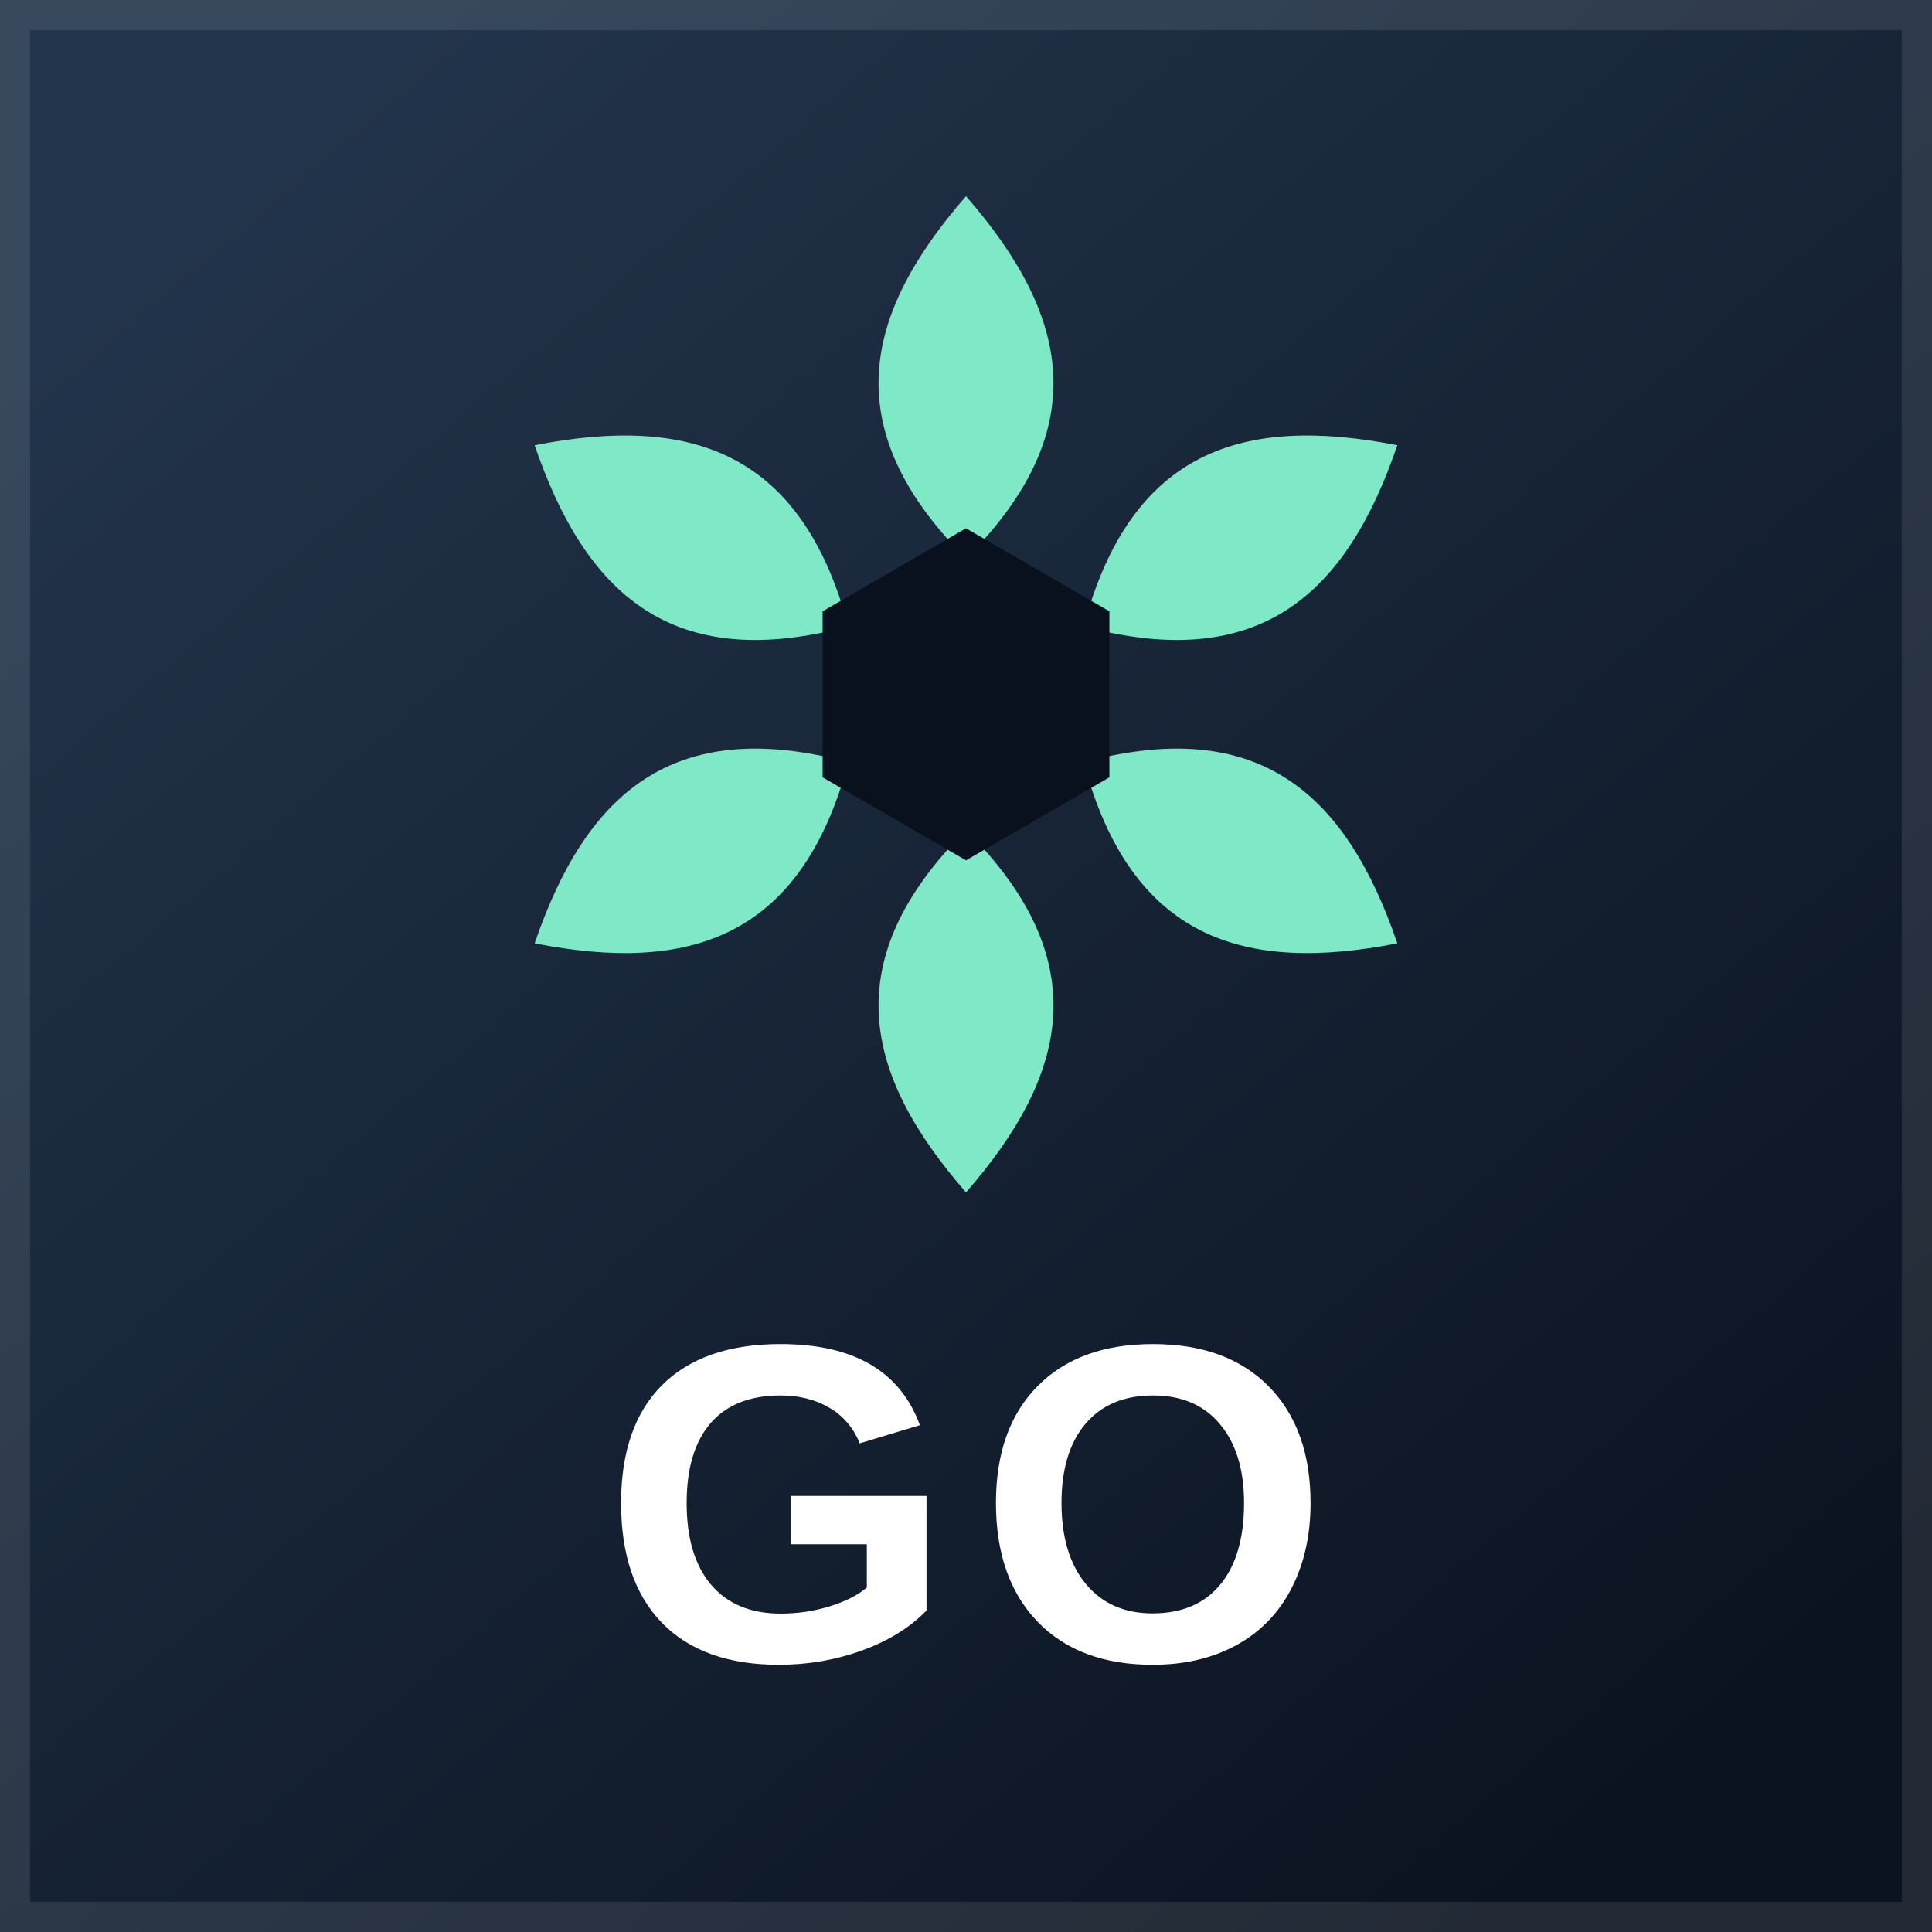
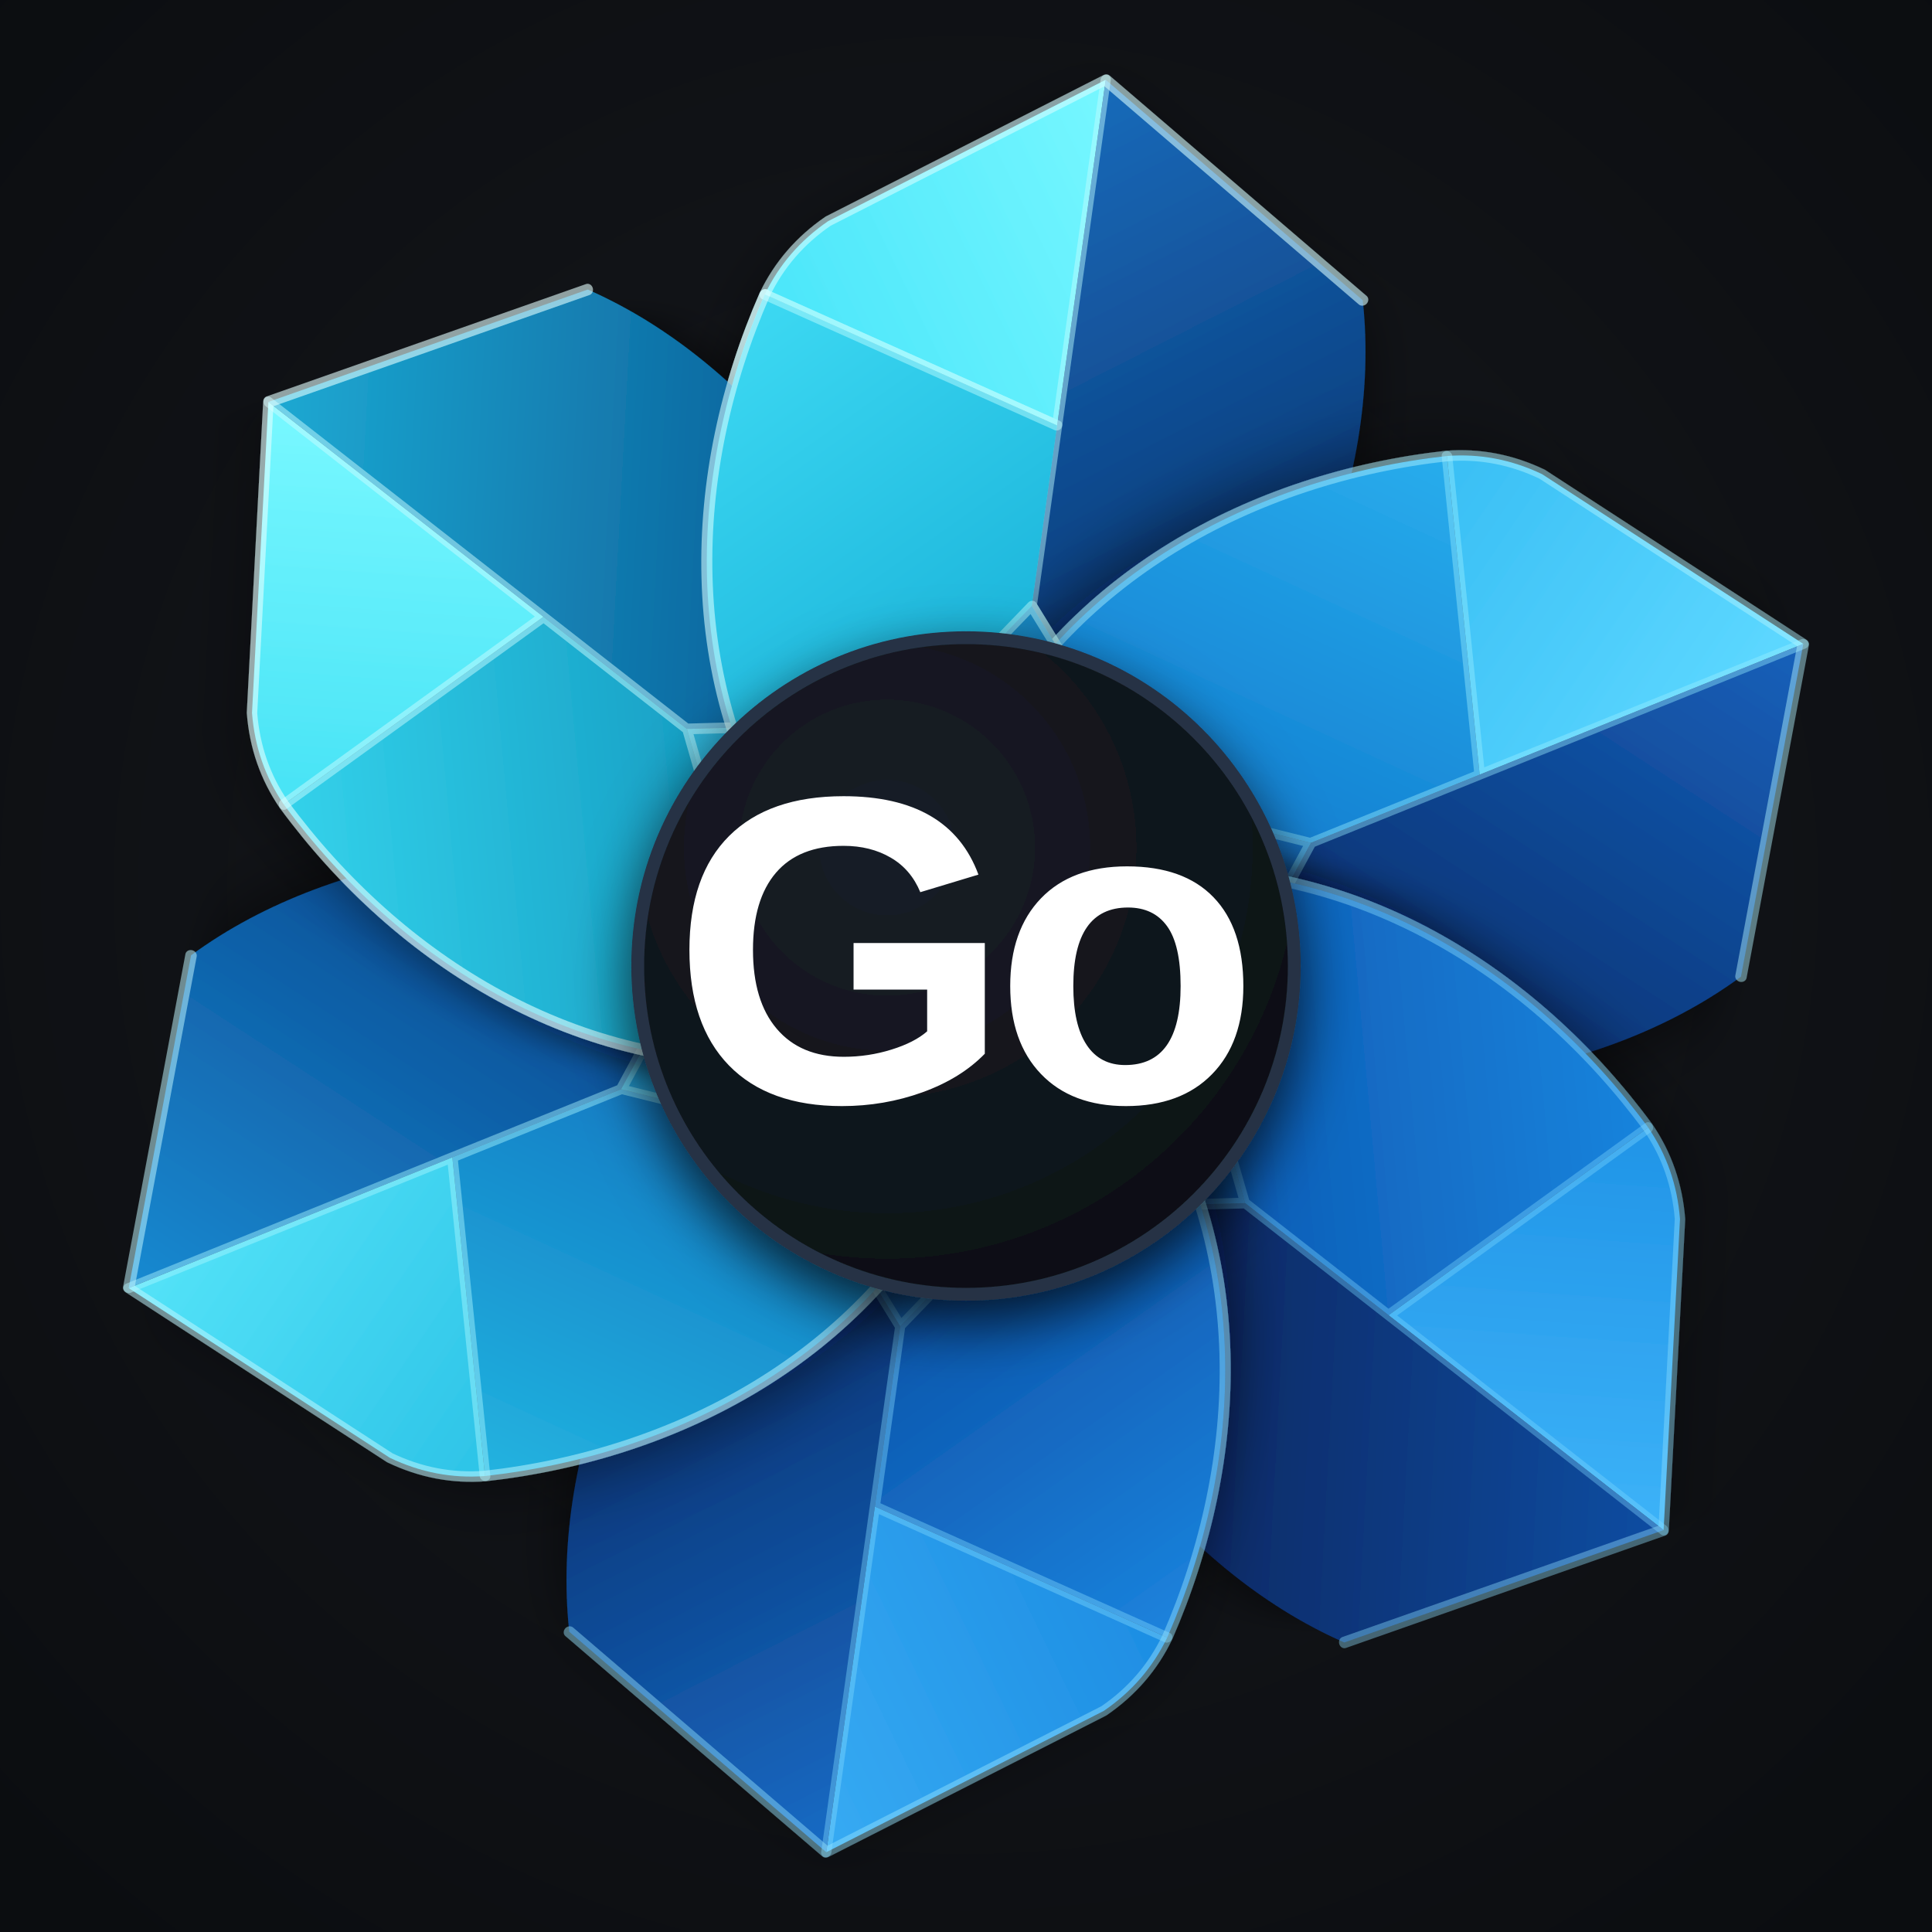
- <svg xmlns="http://www.w3.org/2000/svg" width="128" height="128" viewBox="0 0 128 128">
+ <svg xmlns="http://www.w3.org/2000/svg" width="256" height="256" viewBox="0 0 256 256">
  <defs>
-     <linearGradient id="background" x1="18" y1="10" x2="110" y2="118" gradientUnits="userSpaceOnUse">
-       <stop offset="0" stop-color="#22344b" />
-       <stop offset="1" stop-color="#0b1320" />
+     <radialGradient id="bg" cx="50%" cy="46%" r="70%">
+       <stop offset="0%" stop-color="#17191e" />
+       <stop offset="100%" stop-color="#0b0d10" />
+     </radialGradient>
+     <filter id="bladeShadow" x="-25%" y="-25%" width="150%" height="150%">
+       <feDropShadow dx="0" dy="4" stdDeviation="4.5" flood-color="#000511" flood-opacity="0.62" />
+     </filter>
+     <filter id="discShadow" x="-25%" y="-25%" width="150%" height="150%">
+       <feDropShadow dx="0" dy="3" stdDeviation="4" flood-color="#000000" flood-opacity="0.78" />
+     </filter>
+     <linearGradient id="b0_f1" x1="-38" y1="-92" x2="0" y2="-116" gradientUnits="userSpaceOnUse">
+       <stop offset="0%" stop-color="#4ee7fa" />
+       <stop offset="100%" stop-color="#74f6ff" />
    </linearGradient>
-     <linearGradient id="blossom" x1="42" y1="18" x2="88" y2="72" gradientUnits="userSpaceOnUse">
-       <stop offset="0" stop-color="#7ee8c7" />
-       <stop offset=".55" stop-color="#e9f5ff" />
-       <stop offset="1" stop-color="#f4a259" />
+     <linearGradient id="b0_f2" x1="-42" y1="-84" x2="-4" y2="-38" gradientUnits="userSpaceOnUse">
+       <stop offset="0%" stop-color="#3cd8f2" />
+       <stop offset="100%" stop-color="#1cb5db" />
    </linearGradient>
+     <linearGradient id="b0_f3" x1="0" y1="-114" x2="34" y2="-56" gradientUnits="userSpaceOnUse">
+       <stop offset="0%" stop-color="#1769b8" />
+       <stop offset="100%" stop-color="#0c3c7c" />
+     </linearGradient>
+     <linearGradient id="b0_f4" x1="-30" y1="-44" x2="18" y2="-26" gradientUnits="userSpaceOnUse">
+       <stop offset="0%" stop-color="#26c3e6" />
+       <stop offset="100%" stop-color="#0e5aa6" />
+     </linearGradient>
+     <linearGradient id="b1_f1" x1="-38" y1="-92" x2="0" y2="-116" gradientUnits="userSpaceOnUse">
+       <stop offset="0%" stop-color="#3bc0f5" />
+       <stop offset="100%" stop-color="#5cd7ff" />
+     </linearGradient>
+     <linearGradient id="b1_f2" x1="-42" y1="-84" x2="-4" y2="-38" gradientUnits="userSpaceOnUse">
+       <stop offset="0%" stop-color="#28acec" />
+       <stop offset="100%" stop-color="#137fd1" />
+     </linearGradient>
+     <linearGradient id="b1_f3" x1="0" y1="-114" x2="34" y2="-56" gradientUnits="userSpaceOnUse">
+       <stop offset="0%" stop-color="#165fb8" />
+       <stop offset="100%" stop-color="#093375" />
+     </linearGradient>
+     <linearGradient id="b1_f4" x1="-30" y1="-44" x2="18" y2="-26" gradientUnits="userSpaceOnUse">
+       <stop offset="0%" stop-color="#1f98e2" />
+       <stop offset="100%" stop-color="#0c4d9e" />
+     </linearGradient>
+     <linearGradient id="b2_f1" x1="-38" y1="-92" x2="0" y2="-116" gradientUnits="userSpaceOnUse">
+       <stop offset="0%" stop-color="#2296e8" />
+       <stop offset="100%" stop-color="#3bb1f7" />
+     </linearGradient>
+     <linearGradient id="b2_f2" x1="-42" y1="-84" x2="-4" y2="-38" gradientUnits="userSpaceOnUse">
+       <stop offset="0%" stop-color="#1983dc" />
+       <stop offset="100%" stop-color="#0d5cb5" />
+     </linearGradient>
+     <linearGradient id="b2_f3" x1="0" y1="-114" x2="34" y2="-56" gradientUnits="userSpaceOnUse">
+       <stop offset="0%" stop-color="#114ca0" />
+       <stop offset="100%" stop-color="#072761" />
+     </linearGradient>
+     <linearGradient id="b2_f4" x1="-30" y1="-44" x2="18" y2="-26" gradientUnits="userSpaceOnUse">
+       <stop offset="0%" stop-color="#197cd4" />
+       <stop offset="100%" stop-color="#093d89" />
+     </linearGradient>
+     <linearGradient id="b3_f1" x1="-38" y1="-92" x2="0" y2="-116" gradientUnits="userSpaceOnUse">
+       <stop offset="0%" stop-color="#1f8fe4" />
+       <stop offset="100%" stop-color="#35a9f2" />
+     </linearGradient>
+     <linearGradient id="b3_f2" x1="-42" y1="-84" x2="-4" y2="-38" gradientUnits="userSpaceOnUse">
+       <stop offset="0%" stop-color="#1b82dc" />
+       <stop offset="100%" stop-color="#0c54aa" />
+     </linearGradient>
+     <linearGradient id="b3_f3" x1="0" y1="-114" x2="34" y2="-56" gradientUnits="userSpaceOnUse">
+       <stop offset="0%" stop-color="#1769c2" />
+       <stop offset="100%" stop-color="#093476" />
+     </linearGradient>
+     <linearGradient id="b3_f4" x1="-30" y1="-44" x2="18" y2="-26" gradientUnits="userSpaceOnUse">
+       <stop offset="0%" stop-color="#2593ea" />
+       <stop offset="100%" stop-color="#0d4fa3" />
+     </linearGradient>
+     <linearGradient id="b4_f1" x1="-38" y1="-92" x2="0" y2="-116" gradientUnits="userSpaceOnUse">
+       <stop offset="0%" stop-color="#2fc5e8" />
+       <stop offset="100%" stop-color="#52e1f7" />
+     </linearGradient>
+     <linearGradient id="b4_f2" x1="-42" y1="-84" x2="-4" y2="-38" gradientUnits="userSpaceOnUse">
+       <stop offset="0%" stop-color="#22b2df" />
+       <stop offset="100%" stop-color="#127bc4" />
+     </linearGradient>
+     <linearGradient id="b4_f3" x1="0" y1="-114" x2="34" y2="-56" gradientUnits="userSpaceOnUse">
+       <stop offset="0%" stop-color="#1988cf" />
+       <stop offset="100%" stop-color="#0b4e96" />
+     </linearGradient>
+     <linearGradient id="b4_f4" x1="-30" y1="-44" x2="18" y2="-26" gradientUnits="userSpaceOnUse">
+       <stop offset="0%" stop-color="#3ad4f0" />
+       <stop offset="100%" stop-color="#1473bf" />
+     </linearGradient>
+     <linearGradient id="b5_f1" x1="-38" y1="-92" x2="0" y2="-116" gradientUnits="userSpaceOnUse">
+       <stop offset="0%" stop-color="#4ae4f6" />
+       <stop offset="100%" stop-color="#76f7ff" />
+     </linearGradient>
+     <linearGradient id="b5_f2" x1="-42" y1="-84" x2="-4" y2="-38" gradientUnits="userSpaceOnUse">
+       <stop offset="0%" stop-color="#33d1ea" />
+       <stop offset="100%" stop-color="#169ec4" />
+     </linearGradient>
+     <linearGradient id="b5_f3" x1="0" y1="-114" x2="34" y2="-56" gradientUnits="userSpaceOnUse">
+       <stop offset="0%" stop-color="#1ca7d1" />
+       <stop offset="100%" stop-color="#0d659e" />
+     </linearGradient>
+     <linearGradient id="b5_f4" x1="-30" y1="-44" x2="18" y2="-26" gradientUnits="userSpaceOnUse">
+       <stop offset="0%" stop-color="#4fe4f7" />
+       <stop offset="100%" stop-color="#168ec0" />
+     </linearGradient>
+     <radialGradient id="centerDisc" cx="38%" cy="32%" r="70%">
+       <stop offset="0%" stop-color="#181e27" />
+       <stop offset="100%" stop-color="#0c1016" />
+     </radialGradient>
  </defs>
-   <rect width="128" height="128" fill="url(#background)" />
-   <g transform="translate(64 46)" fill="url(#blossom)">
-     <path id="codexPetal" d="M0-33c6.8 7.8 8.6 15.4 0 24-8.6-8.6-6.8-16.2 0-24Z" />
-     <use href="#codexPetal" transform="rotate(60)" />
-     <use href="#codexPetal" transform="rotate(120)" />
-     <use href="#codexPetal" transform="rotate(180)" />
-     <use href="#codexPetal" transform="rotate(240)" />
-     <use href="#codexPetal" transform="rotate(300)" />
-     <path d="M0-11 9.5-5.5 9.5 5.5 0 11-9.5 5.5-9.5-5.5Z" fill="#08111d" />
+   <rect width="256" height="256" fill="url(#bg)" />
+   <g transform="translate(128 128)" stroke-linejoin="round" stroke-linecap="round">
+     <g transform="rotate(2) skewX(-6)" filter="url(#bladeShadow)">
+       <path d="M 2 -118 L -32 -98 Q -37 -94 -39 -88 L 2 -72 Z" fill="url(#b0_f1)" />
+       <path d="M -39 -88 C -46 -64 -43 -36 -25 -14 L 2 -48 L 2 -72 Z" fill="url(#b0_f2)" />
+       <path d="M 2 -118 L 40 -90 C 46 -66 38 -38 22 -22 L 2 -48 L 2 -72 Z" fill="url(#b0_f3)" />
+       <path d="M -25 -14 L 2 -48 L 22 -22 L -6 -10 C -15 -10 -21 -11 -25 -14 Z" fill="url(#b0_f4)" />
+       <path d="M 2 -118 L 2 -48 M -39 -88 L 2 -72 M -25 -14 L 2 -48 L 22 -22" fill="none" stroke="#befcff" stroke-opacity="0.48" stroke-width="1.35" />
+       <path d="M -25 -14 C -43 -36 -46 -64 -39 -88 Q -37 -94 -32 -98 L 2 -118 L 40 -90" fill="none" stroke="#d8feff" stroke-opacity="0.58" stroke-width="1.45" />
+     </g>
+     <g transform="rotate(62) skewX(-6)" filter="url(#bladeShadow)">
+       <path d="M 2 -118 L -32 -98 Q -37 -94 -39 -88 L 2 -72 Z" fill="url(#b1_f1)" />
+       <path d="M -39 -88 C -46 -64 -43 -36 -25 -14 L 2 -48 L 2 -72 Z" fill="url(#b1_f2)" />
+       <path d="M 2 -118 L 40 -90 C 46 -66 38 -38 22 -22 L 2 -48 L 2 -72 Z" fill="url(#b1_f3)" />
+       <path d="M -25 -14 L 2 -48 L 22 -22 L -6 -10 C -15 -10 -21 -11 -25 -14 Z" fill="url(#b1_f4)" />
+       <path d="M 2 -118 L 2 -48 M -39 -88 L 2 -72 M -25 -14 L 2 -48 L 22 -22" fill="none" stroke="#99eeff" stroke-opacity="0.42" stroke-width="1.35" />
+       <path d="M -25 -14 C -43 -36 -46 -64 -39 -88 Q -37 -94 -32 -98 L 2 -118 L 40 -90" fill="none" stroke="#b2f3ff" stroke-opacity="0.46" stroke-width="1.45" />
+     </g>
+     <g transform="rotate(122) skewX(-6)" filter="url(#bladeShadow)">
+       <path d="M 2 -118 L -32 -98 Q -37 -94 -39 -88 L 2 -72 Z" fill="url(#b2_f1)" />
+       <path d="M -39 -88 C -46 -64 -43 -36 -25 -14 L 2 -48 L 2 -72 Z" fill="url(#b2_f2)" />
+       <path d="M 2 -118 L 40 -90 C 46 -66 38 -38 22 -22 L 2 -48 L 2 -72 Z" fill="url(#b2_f3)" />
+       <path d="M -25 -14 L 2 -48 L 22 -22 L -6 -10 C -15 -10 -21 -11 -25 -14 Z" fill="url(#b2_f4)" />
+       <path d="M 2 -118 L 2 -48 M -39 -88 L 2 -72 M -25 -14 L 2 -48 L 22 -22" fill="none" stroke="#7dd9ff" stroke-opacity="0.38" stroke-width="1.35" />
+       <path d="M -25 -14 C -43 -36 -46 -64 -39 -88 Q -37 -94 -32 -98 L 2 -118 L 40 -90" fill="none" stroke="#92e1ff" stroke-opacity="0.4" stroke-width="1.45" />
+     </g>
+     <g transform="rotate(182) skewX(-6)" filter="url(#bladeShadow)">
+       <path d="M 2 -118 L -32 -98 Q -37 -94 -39 -88 L 2 -72 Z" fill="url(#b3_f1)" />
+       <path d="M -39 -88 C -46 -64 -43 -36 -25 -14 L 2 -48 L 2 -72 Z" fill="url(#b3_f2)" />
+       <path d="M 2 -118 L 40 -90 C 46 -66 38 -38 22 -22 L 2 -48 L 2 -72 Z" fill="url(#b3_f3)" />
+       <path d="M -25 -14 L 2 -48 L 22 -22 L -6 -10 C -15 -10 -21 -11 -25 -14 Z" fill="url(#b3_f4)" />
+       <path d="M 2 -118 L 2 -48 M -39 -88 L 2 -72 M -25 -14 L 2 -48 L 22 -22" fill="none" stroke="#82dcff" stroke-opacity="0.4" stroke-width="1.35" />
+       <path d="M -25 -14 C -43 -36 -46 -64 -39 -88 Q -37 -94 -32 -98 L 2 -118 L 40 -90" fill="none" stroke="#99e5ff" stroke-opacity="0.44" stroke-width="1.45" />
+     </g>
+     <g transform="rotate(242) skewX(-6)" filter="url(#bladeShadow)">
+       <path d="M 2 -118 L -32 -98 Q -37 -94 -39 -88 L 2 -72 Z" fill="url(#b4_f1)" />
+       <path d="M -39 -88 C -46 -64 -43 -36 -25 -14 L 2 -48 L 2 -72 Z" fill="url(#b4_f2)" />
+       <path d="M 2 -118 L 40 -90 C 46 -66 38 -38 22 -22 L 2 -48 L 2 -72 Z" fill="url(#b4_f3)" />
+       <path d="M -25 -14 L 2 -48 L 22 -22 L -6 -10 C -15 -10 -21 -11 -25 -14 Z" fill="url(#b4_f4)" />
+       <path d="M 2 -118 L 2 -48 M -39 -88 L 2 -72 M -25 -14 L 2 -48 L 22 -22" fill="none" stroke="#a8f6ff" stroke-opacity="0.46" stroke-width="1.35" />
+       <path d="M -25 -14 C -43 -36 -46 -64 -39 -88 Q -37 -94 -32 -98 L 2 -118 L 40 -90" fill="none" stroke="#c3f9ff" stroke-opacity="0.52" stroke-width="1.45" />
+     </g>
+     <g transform="rotate(302) skewX(-6)" filter="url(#bladeShadow)">
+       <path d="M 2 -118 L -32 -98 Q -37 -94 -39 -88 L 2 -72 Z" fill="url(#b5_f1)" />
+       <path d="M -39 -88 C -46 -64 -43 -36 -25 -14 L 2 -48 L 2 -72 Z" fill="url(#b5_f2)" />
+       <path d="M 2 -118 L 40 -90 C 46 -66 38 -38 22 -22 L 2 -48 L 2 -72 Z" fill="url(#b5_f3)" />
+       <path d="M -25 -14 L 2 -48 L 22 -22 L -6 -10 C -15 -10 -21 -11 -25 -14 Z" fill="url(#b5_f4)" />
+       <path d="M 2 -118 L 2 -48 M -39 -88 L 2 -72 M -25 -14 L 2 -48 L 22 -22" fill="none" stroke="#c8fcff" stroke-opacity="0.5" stroke-width="1.35" />
+       <path d="M -25 -14 C -43 -36 -46 -64 -39 -88 Q -37 -94 -32 -98 L 2 -118 L 40 -90" fill="none" stroke="#e2ffff" stroke-opacity="0.6" stroke-width="1.45" />
+     </g>
+     <g transform="rotate(2) skewX(-6)">
+       <path d="M -39 -88 C -46 -64 -43 -36 -25 -14 L 2 -48 L 2 -72 Z" fill="url(#b0_f2)" />
+       <path d="M -25 -14 L 2 -48 L 22 -22 L -6 -10 C -15 -10 -21 -11 -25 -14 Z" fill="url(#b0_f4)" />
+       <path d="M -39 -88 L 2 -72 M -25 -14 L 2 -48 L 22 -22" fill="none" stroke="#befcff" stroke-opacity="0.48" stroke-width="1.35" />
+       <path d="M -25 -14 C -43 -36 -46 -64 -39 -88" fill="none" stroke="#d8feff" stroke-opacity="0.58" stroke-width="1.45" />
+     </g>
  </g>
-   <text x="64" y="110" text-anchor="middle" font-family="Segoe UI, Arial, sans-serif" font-size="30" font-weight="800" letter-spacing="1.5" fill="#ffffff">GO</text>
-   <rect x="1" y="1" width="126" height="126" fill="none" stroke="#ffffff" stroke-opacity=".1" stroke-width="2" />
+   <g transform="translate(128 128)" filter="url(#discShadow)">
+     <circle r="43.5" fill="url(#centerDisc)" stroke="#253344" stroke-width="1.7" />
+     <text x="0" y="18" text-anchor="middle" font-family="Arial, Helvetica, sans-serif" font-size="58" font-weight="700" letter-spacing="-2.5" fill="#ffffff">Go</text>
+   </g>
</svg>
